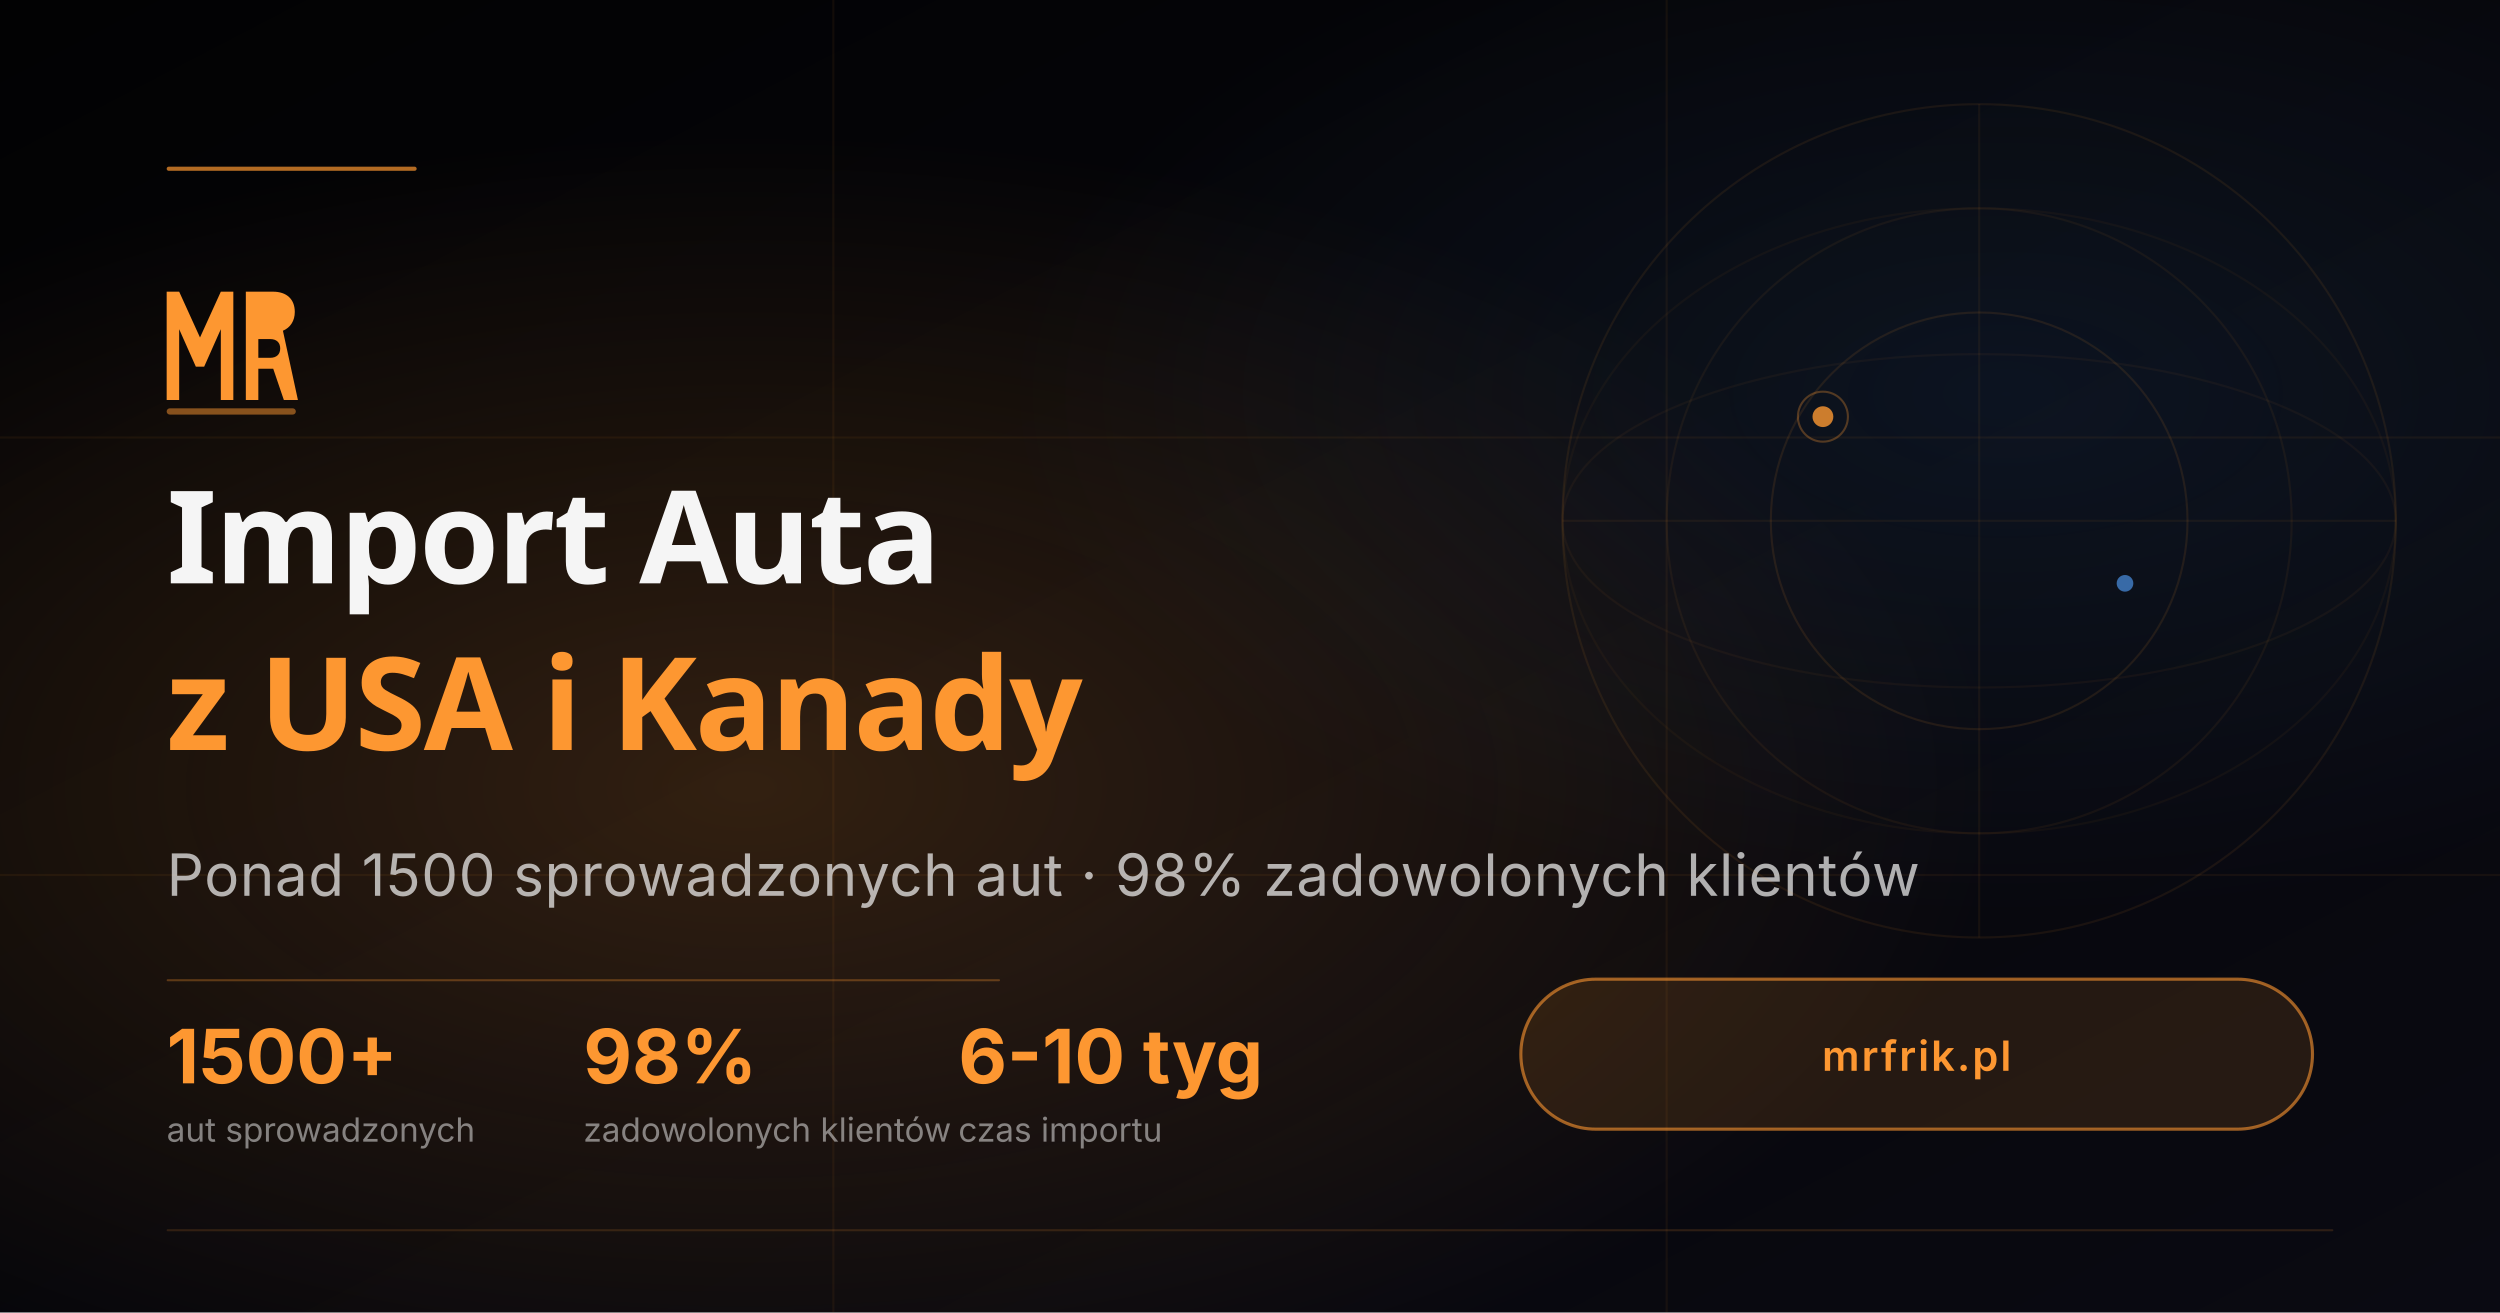
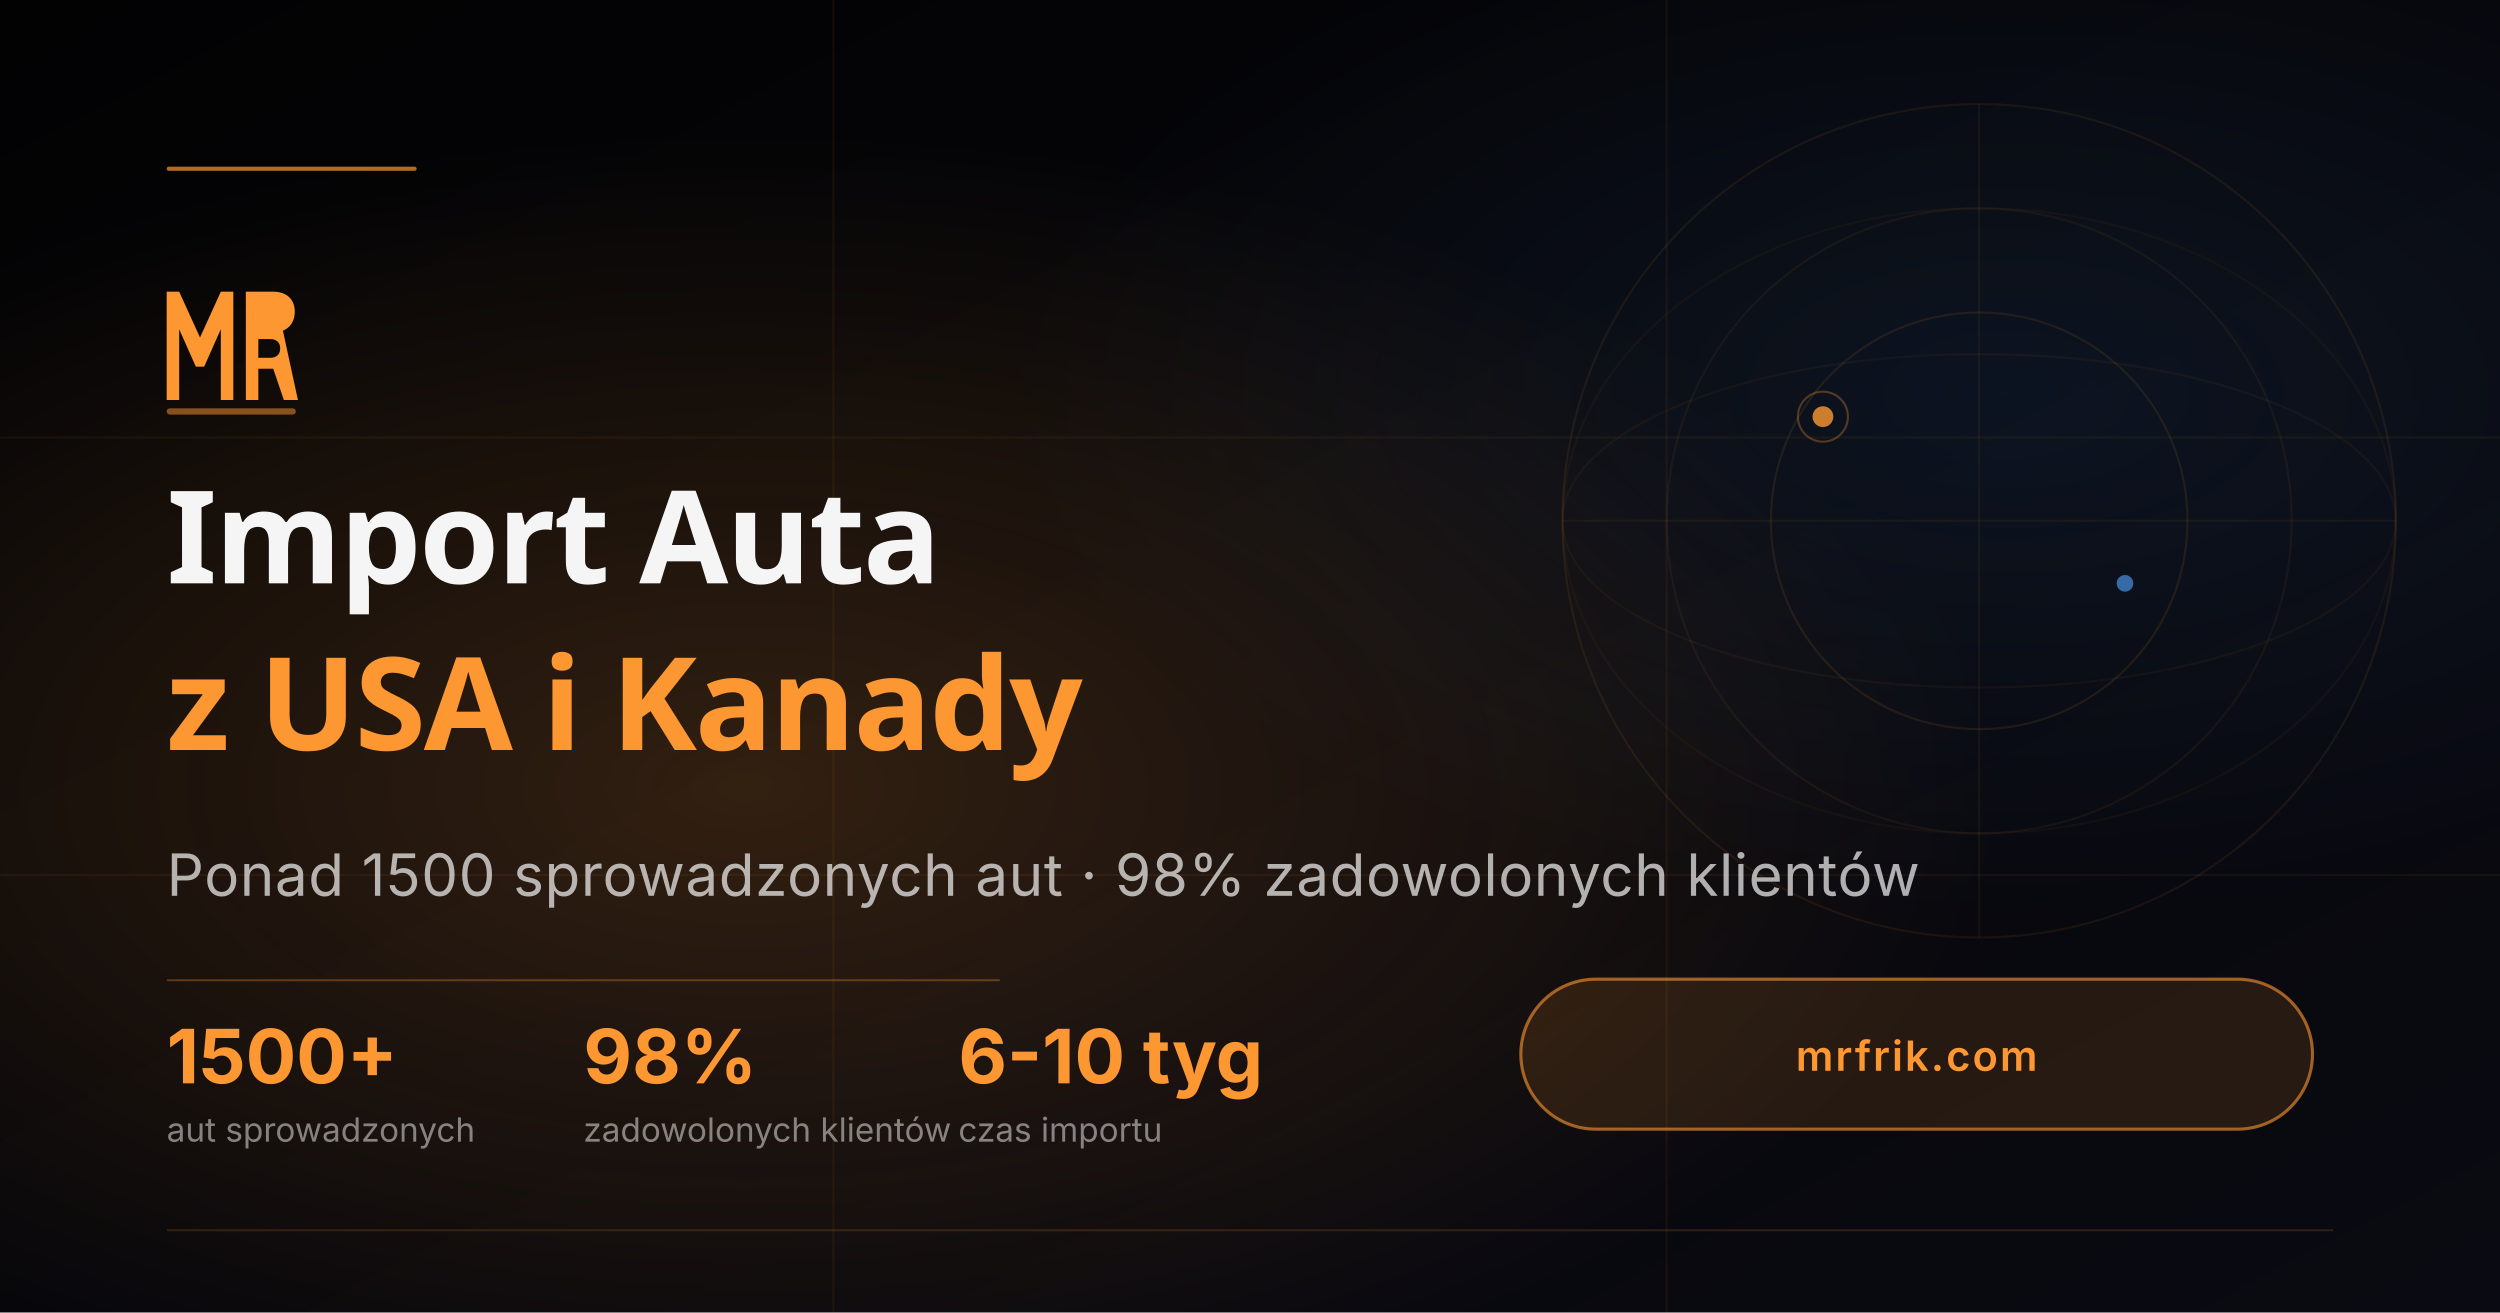
<svg xmlns="http://www.w3.org/2000/svg" width="1200" height="630" viewBox="0 0 1200 630">
  <defs>
    <linearGradient id="bg" x1="0%" y1="0%" x2="100%" y2="100%">
      <stop offset="0%" style="stop-color:#020203;stop-opacity:1" />
      <stop offset="100%" style="stop-color:#0a0a12;stop-opacity:1" />
    </linearGradient>
    <radialGradient id="glow" cx="30%" cy="60%" r="50%">
      <stop offset="0%" style="stop-color:#FD9731;stop-opacity:0.18" />
      <stop offset="100%" style="stop-color:#FD9731;stop-opacity:0" />
    </radialGradient>
    <radialGradient id="glow2" cx="80%" cy="30%" r="40%">
      <stop offset="0%" style="stop-color:#4a90e2;stop-opacity:0.10" />
      <stop offset="100%" style="stop-color:#4a90e2;stop-opacity:0" />
    </radialGradient>
  </defs>
  <rect width="1200" height="630" fill="url(#bg)" />
  <rect width="1200" height="630" fill="url(#glow)" />
  <rect width="1200" height="630" fill="url(#glow2)" />
  <g stroke="rgba(253,151,49,0.06)" stroke-width="1">
    <line x1="0" y1="210" x2="1200" y2="210" />
    <line x1="0" y1="420" x2="1200" y2="420" />
    <line x1="400" y1="0" x2="400" y2="630" />
    <line x1="800" y1="0" x2="800" y2="630" />
  </g>
  <rect x="80" y="80" width="120" height="2" rx="1" fill="#FD9731" opacity="0.7" />
  <g transform="translate(80, 120)">
    <path d="M0 72V20h6l10 22 10-22h6v52H26V38l-8 18h-4l-8-18v34H0z" fill="#FD9731" />
    <path d="M38 72V20h13c6.6 0 10.5 3.6 10.5 9.75 0 4.2-2.1 7.5-5.7 9l7.2 33.25H56.25L51.15 57H44v15H38zm6-20.25h5.7c3 0 4.8-1.65 4.8-4.5s-1.8-4.5-4.8-4.5H44v9z" fill="#FD9731" />
    <rect x="0" y="76" width="62" height="3" rx="1.5" fill="#FD9731" opacity="0.5" />
  </g>
  <text x="80" y="280" font-family="'Monument Extended', 'Arial Black', sans-serif" font-size="62" font-weight="800" fill="#F5F5F5" letter-spacing="-1">
    Import Auta
  </text>
  <text x="80" y="360" font-family="'Monument Extended', 'Arial Black', sans-serif" font-size="62" font-weight="800" fill="#FD9731" letter-spacing="-1">
    z USA i Kanady
  </text>
  <text x="80" y="430" font-family="Inter, Arial, sans-serif" font-size="28" font-weight="400" fill="rgba(245,245,245,0.7)" letter-spacing="0.3">
    Ponad 1500 sprowadzonych aut · 98% zadowolonych klientów
  </text>
  <rect x="80" y="470" width="400" height="1" rx="0.5" fill="rgba(253,151,49,0.3)" />
  <g font-family="Inter, Arial, sans-serif" fill="#F5F5F5">
    <text x="80" y="520" font-size="36" font-weight="700" fill="#FD9731">1500+</text>
    <text x="80" y="548" font-size="16" font-weight="400" fill="rgba(245,245,245,0.5)">aut sprowadzonych</text>
    <text x="280" y="520" font-size="36" font-weight="700" fill="#FD9731">98%</text>
    <text x="280" y="548" font-size="16" font-weight="400" fill="rgba(245,245,245,0.5)">zadowolonych klientów</text>
    <text x="460" y="520" font-size="36" font-weight="700" fill="#FD9731">6-10 tyg</text>
    <text x="460" y="548" font-size="16" font-weight="400" fill="rgba(245,245,245,0.5)">czas importu</text>
  </g>
  <rect x="730" y="470" width="380" height="72" rx="36" fill="rgba(253,151,49,0.12)" stroke="#FD9731" stroke-width="1.5" stroke-opacity="0.6" />
-   <text x="920" y="514" font-family="Inter, Arial, sans-serif" font-size="20" font-weight="600" fill="#FD9731" text-anchor="middle" letter-spacing="1">mrfrik.pl</text>
+   <text x="920" y="514" font-family="Inter, Arial, sans-serif" font-size="20" font-weight="600" fill="#FD9731" text-anchor="middle" letter-spacing="1">mrfrik.com</text>
  <circle cx="950" cy="250" r="200" fill="none" stroke="rgba(253,151,49,0.08)" stroke-width="1" />
  <circle cx="950" cy="250" r="150" fill="none" stroke="rgba(253,151,49,0.06)" stroke-width="1" />
  <circle cx="950" cy="250" r="100" fill="none" stroke="rgba(253,151,49,0.10)" stroke-width="1" />
  <ellipse cx="950" cy="250" rx="200" ry="80" fill="none" stroke="rgba(253,151,49,0.05)" stroke-width="1" />
  <ellipse cx="950" cy="250" rx="200" ry="150" fill="none" stroke="rgba(253,151,49,0.04)" stroke-width="1" />
  <line x1="950" y1="50" x2="950" y2="450" stroke="rgba(253,151,49,0.06)" stroke-width="1" />
  <line x1="750" y1="250" x2="1150" y2="250" stroke="rgba(253,151,49,0.06)" stroke-width="1" />
  <circle cx="875" cy="200" r="5" fill="#FD9731" opacity="0.8" />
  <circle cx="875" cy="200" r="12" fill="none" stroke="#FD9731" stroke-width="1" opacity="0.3" />
  <circle cx="1020" cy="280" r="4" fill="#4a90e2" opacity="0.7" />
  <rect x="80" y="590" width="1040" height="1" rx="0.5" fill="rgba(253,151,49,0.15)" />
</svg>
